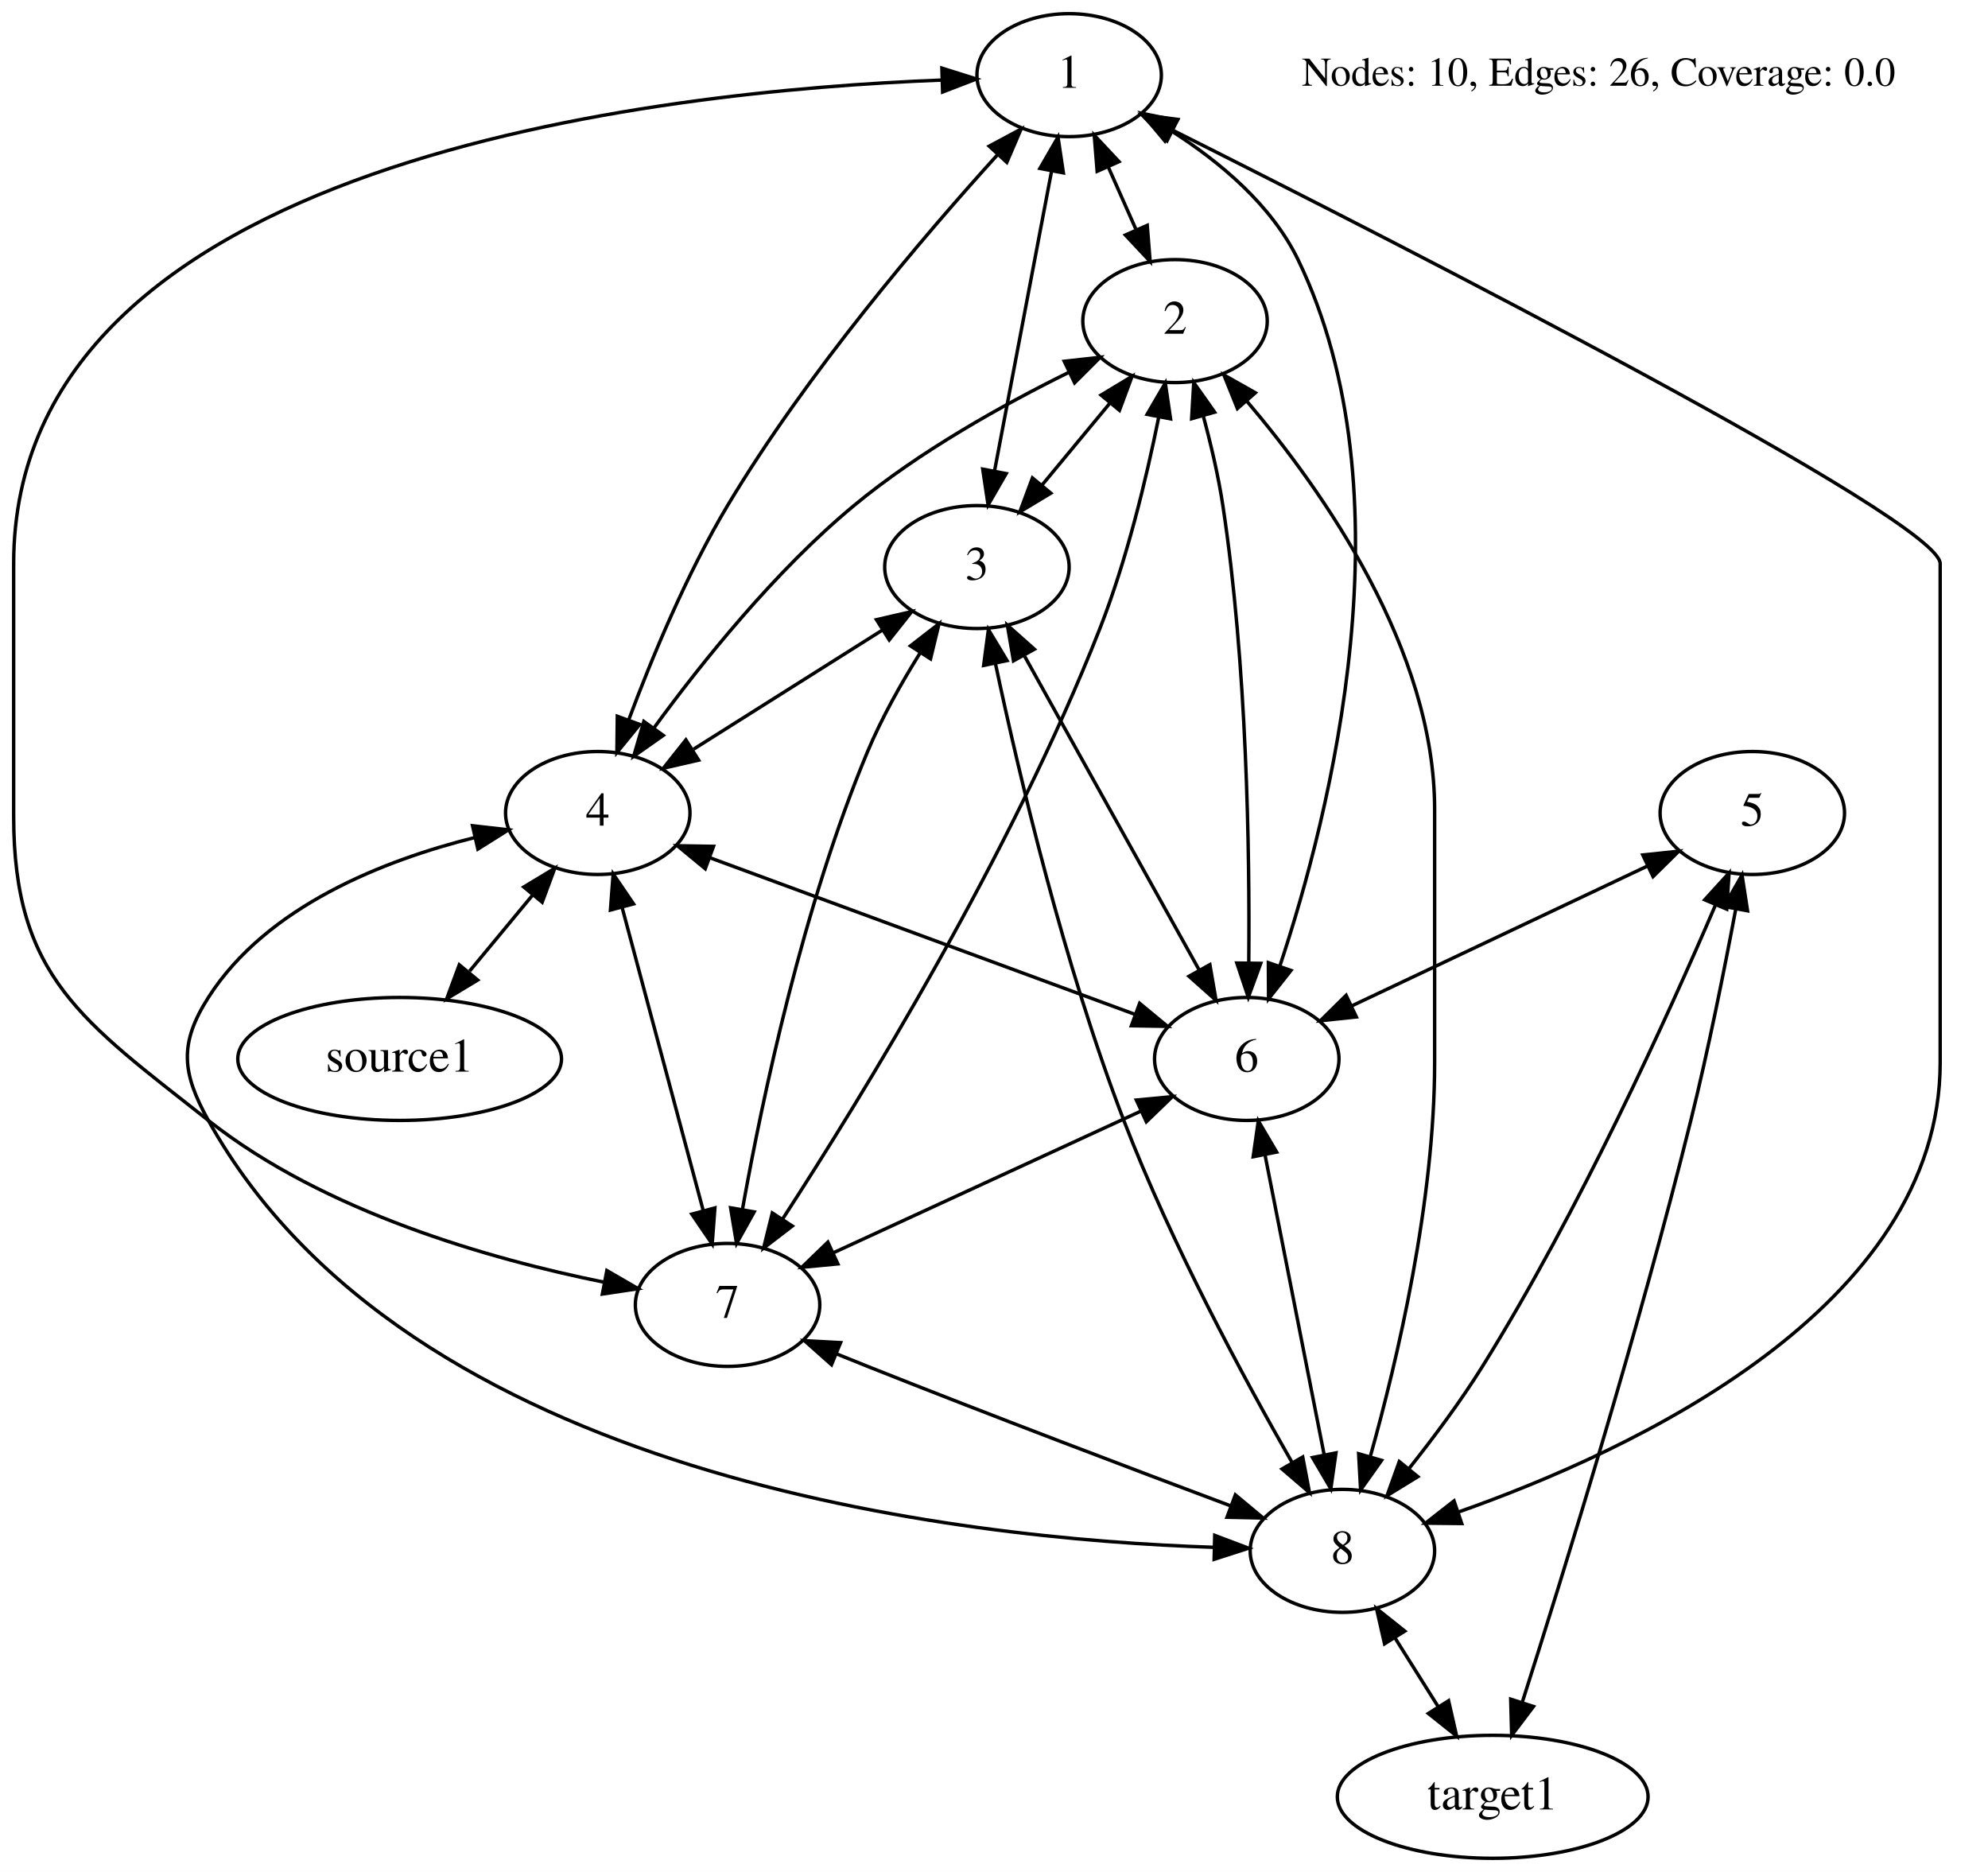
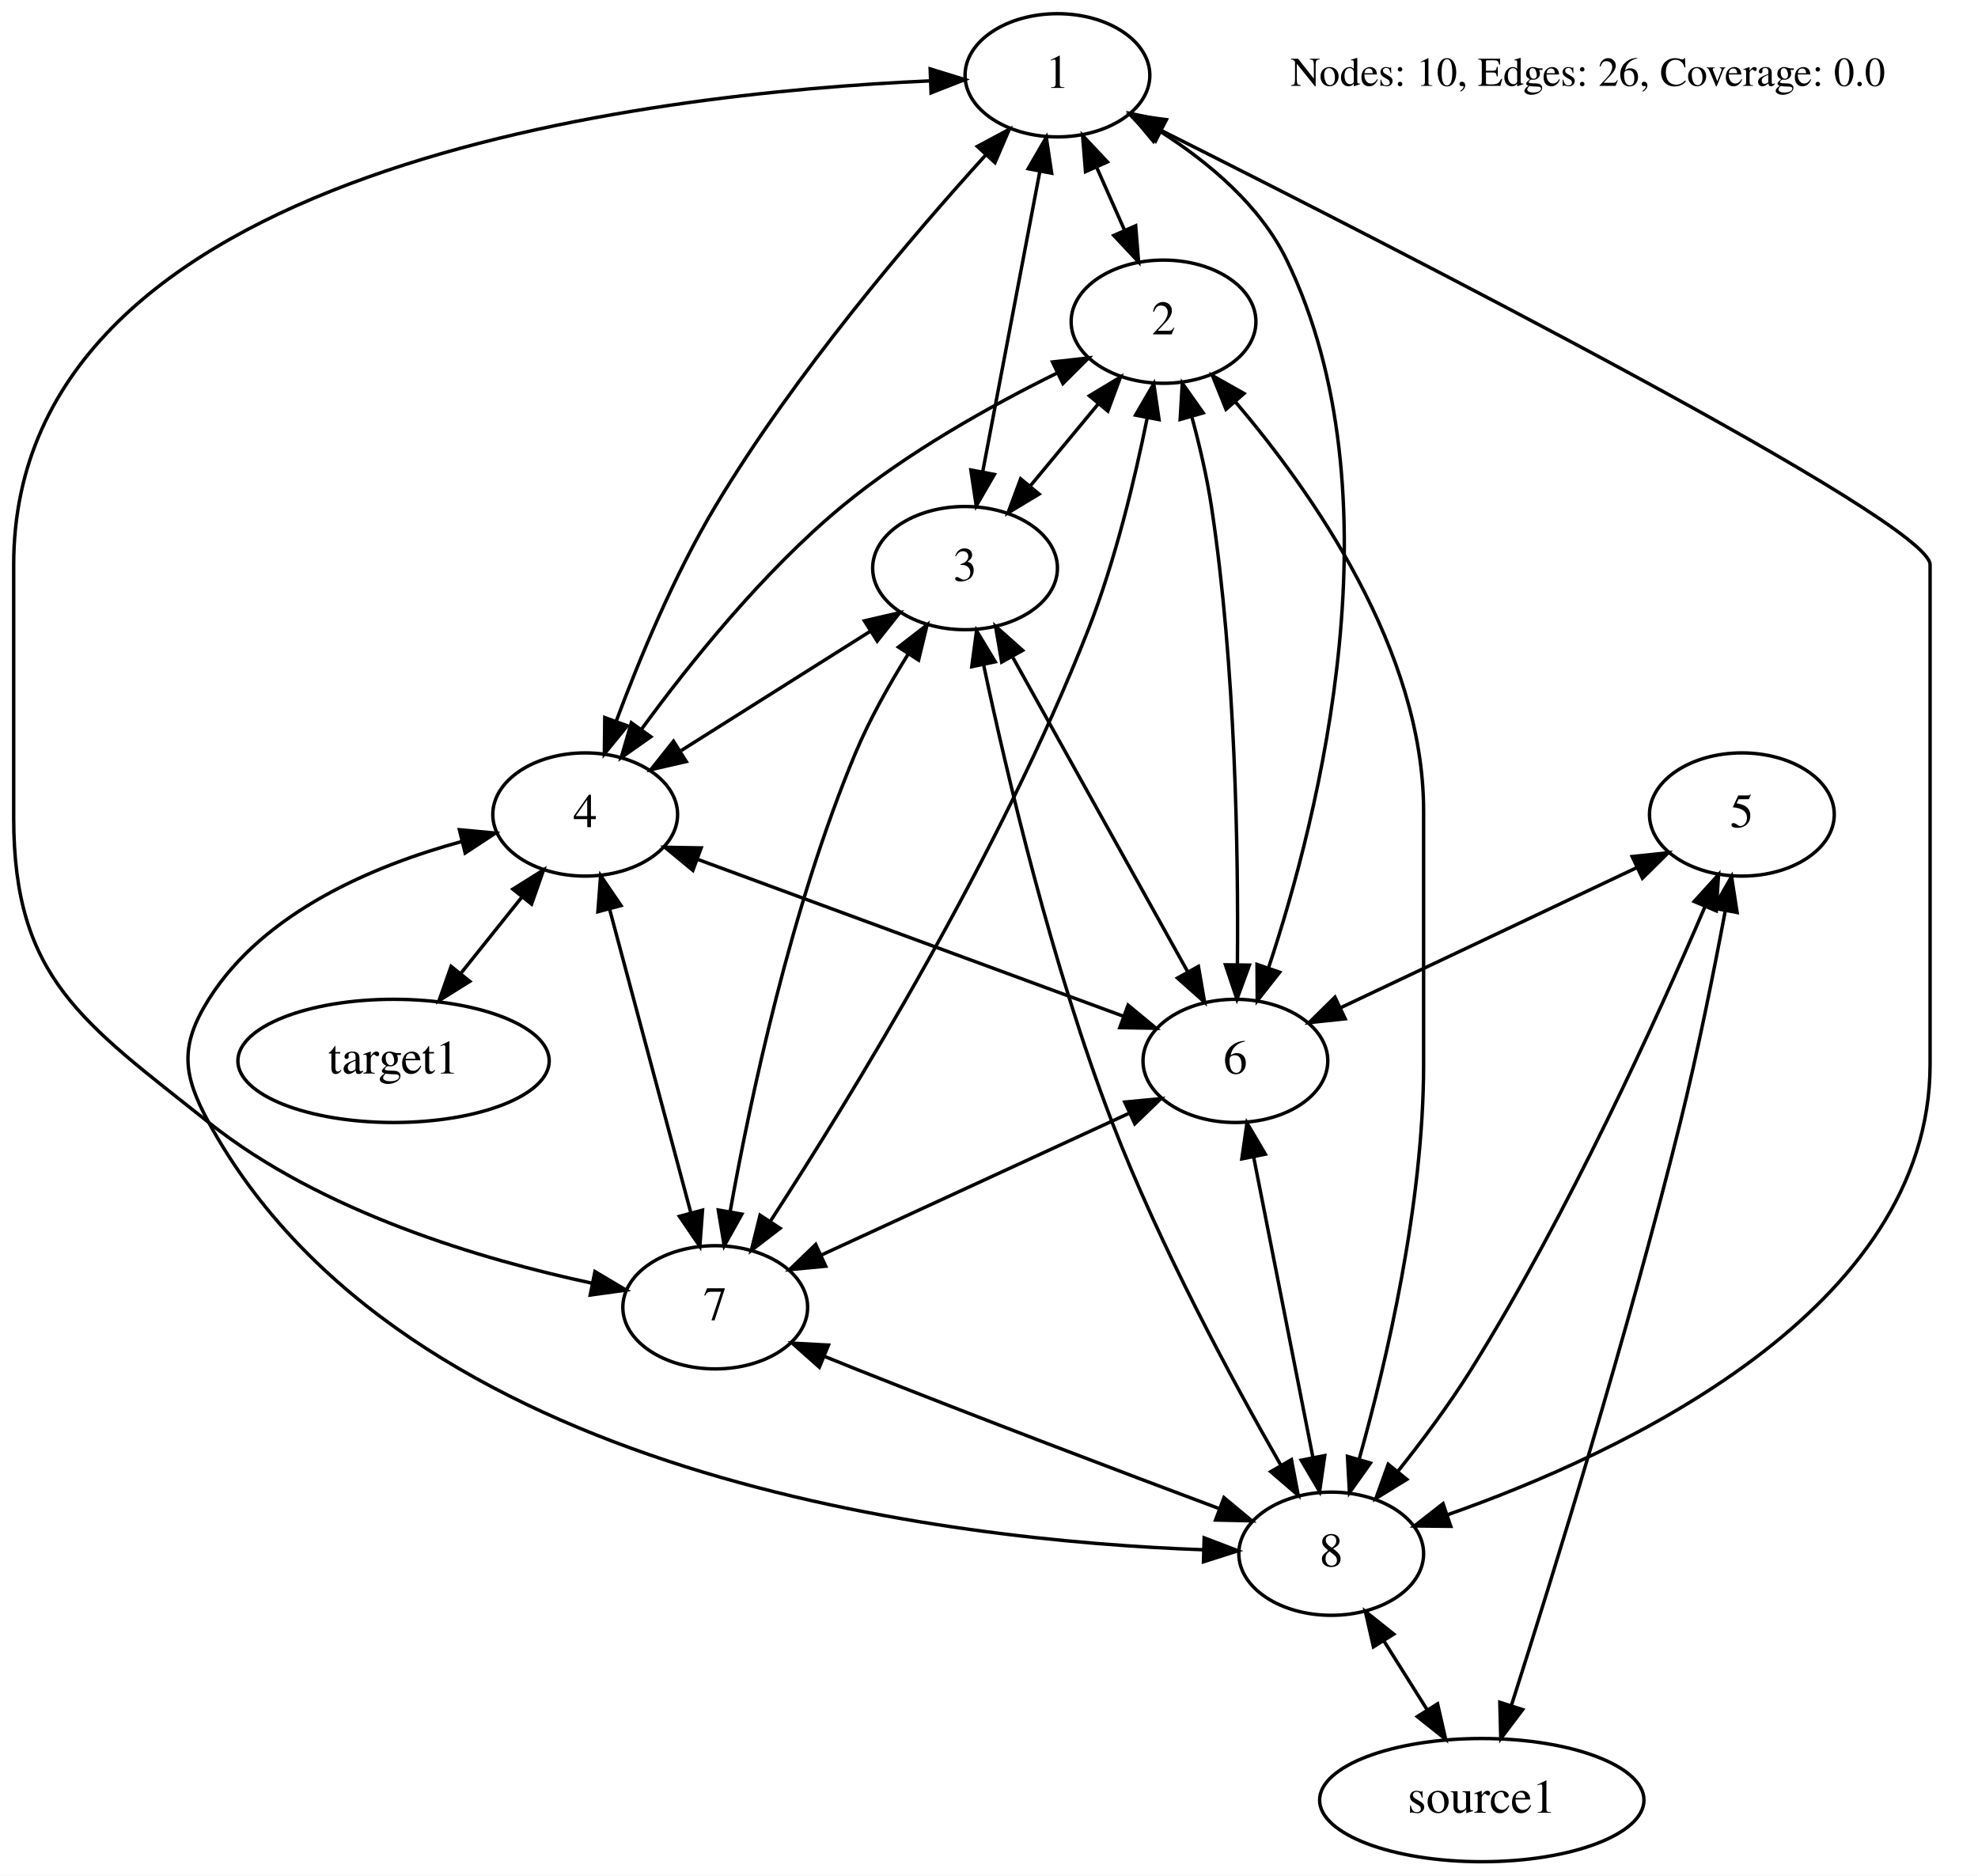
- <svg xmlns="http://www.w3.org/2000/svg" width="582pt" height="548pt" viewBox="0.00 0.00 582.00 548.00">
+ <svg xmlns="http://www.w3.org/2000/svg" width="578pt" height="548pt" viewBox="0.00 0.00 578.00 548.00">
  <g id="graph0" class="graph" transform="scale(1 1) rotate(0) translate(4 544)">
-     <polygon fill="white" stroke="transparent" points="-4,4 -4,-544 578,-544 578,4 -4,4" />
+     <polygon fill="white" stroke="transparent" points="-4,4 -4,-544 574,-544 574,4 -4,4" />
    <g id="node1" class="node">
-       <ellipse fill="none" stroke="black" cx="309" cy="-522" rx="27" ry="18" />
-       <text text-anchor="middle" x="309" y="-518.3" font-family="Times,serif" font-size="14.00">1</text>
+       <ellipse fill="none" stroke="black" cx="305" cy="-522" rx="27" ry="18" />
+       <text text-anchor="middle" x="305" y="-518.3" font-family="Times,serif" font-size="14.00">1</text>
    </g>
    <g id="node2" class="node">
-       <ellipse fill="none" stroke="black" cx="340" cy="-450" rx="27" ry="18" />
-       <text text-anchor="middle" x="340" y="-446.3" font-family="Times,serif" font-size="14.00">2</text>
+       <ellipse fill="none" stroke="black" cx="336" cy="-450" rx="27" ry="18" />
+       <text text-anchor="middle" x="336" y="-446.3" font-family="Times,serif" font-size="14.00">2</text>
    </g>
    <g id="edge1" class="edge">
-       <path fill="none" stroke="black" d="M320.42,-495.2C323.05,-489.26 325.85,-482.94 328.49,-477" />
-       <polygon fill="black" stroke="black" points="317.2,-493.85 316.35,-504.41 323.6,-496.68 317.2,-493.85" />
-       <polygon fill="black" stroke="black" points="331.86,-478.03 332.71,-467.47 325.46,-475.2 331.86,-478.03" />
+       <path fill="none" stroke="black" d="M316.42,-495.2C319.05,-489.26 321.85,-482.94 324.49,-477" />
+       <polygon fill="black" stroke="black" points="313.2,-493.85 312.35,-504.41 319.6,-496.68 313.2,-493.85" />
+       <polygon fill="black" stroke="black" points="327.86,-478.03 328.71,-467.47 321.46,-475.2 327.86,-478.03" />
    </g>
    <g id="node3" class="node">
-       <ellipse fill="none" stroke="black" cx="282" cy="-378" rx="27" ry="18" />
-       <text text-anchor="middle" x="282" y="-374.3" font-family="Times,serif" font-size="14.00">3</text>
+       <ellipse fill="none" stroke="black" cx="278" cy="-378" rx="27" ry="18" />
+       <text text-anchor="middle" x="278" y="-374.3" font-family="Times,serif" font-size="14.00">3</text>
    </g>
    <g id="edge2" class="edge">
-       <path fill="none" stroke="black" d="M303.81,-493.68C299.02,-468.49 291.94,-431.3 287.16,-406.16" />
-       <polygon fill="black" stroke="black" points="300.44,-494.7 305.74,-503.87 307.31,-493.39 300.44,-494.7" />
-       <polygon fill="black" stroke="black" points="290.57,-405.36 285.27,-396.19 283.7,-406.67 290.57,-405.36" />
+       <path fill="none" stroke="black" d="M299.81,-493.68C295.02,-468.49 287.94,-431.3 283.16,-406.16" />
+       <polygon fill="black" stroke="black" points="296.44,-494.7 301.74,-503.87 303.31,-493.39 296.44,-494.7" />
+       <polygon fill="black" stroke="black" points="286.57,-405.36 281.27,-396.19 279.7,-406.67 286.57,-405.36" />
    </g>
    <g id="node4" class="node">
-       <ellipse fill="none" stroke="black" cx="171" cy="-306" rx="27" ry="18" />
-       <text text-anchor="middle" x="171" y="-302.3" font-family="Times,serif" font-size="14.00">4</text>
+       <ellipse fill="none" stroke="black" cx="167" cy="-306" rx="27" ry="18" />
+       <text text-anchor="middle" x="167" y="-302.3" font-family="Times,serif" font-size="14.00">4</text>
    </g>
    <g id="edge3" class="edge">
-       <path fill="none" stroke="black" d="M288.05,-498.72C266.28,-474.73 232.2,-434.78 209,-396 196.99,-375.93 186.81,-351.37 180.01,-333.13" />
-       <polygon fill="black" stroke="black" points="285.59,-501.21 294.93,-506.22 290.75,-496.48 285.59,-501.21" />
-       <polygon fill="black" stroke="black" points="183.3,-331.93 176.6,-323.72 176.72,-334.32 183.3,-331.93" />
+       <path fill="none" stroke="black" d="M284.05,-498.72C262.28,-474.73 228.2,-434.78 205,-396 192.99,-375.93 182.81,-351.37 176.01,-333.13" />
+       <polygon fill="black" stroke="black" points="281.59,-501.21 290.93,-506.22 286.75,-496.48 281.59,-501.21" />
+       <polygon fill="black" stroke="black" points="179.3,-331.93 172.6,-323.72 172.72,-334.32 179.3,-331.93" />
    </g>
    <g id="node5" class="node">
-       <ellipse fill="none" stroke="black" cx="361" cy="-234" rx="27" ry="18" />
-       <text text-anchor="middle" x="361" y="-230.3" font-family="Times,serif" font-size="14.00">6</text>
+       <ellipse fill="none" stroke="black" cx="357" cy="-234" rx="27" ry="18" />
+       <text text-anchor="middle" x="357" y="-230.3" font-family="Times,serif" font-size="14.00">6</text>
    </g>
    <g id="edge4" class="edge">
-       <path fill="none" stroke="black" d="M339.15,-505.53C353.1,-496.62 368.26,-483.99 376,-468 409.18,-399.45 385.58,-306.03 370.67,-261.16" />
-       <polygon fill="black" stroke="black" points="337.04,-502.71 330.25,-510.85 340.63,-508.72 337.04,-502.71" />
-       <polygon fill="black" stroke="black" points="373.94,-259.91 367.38,-251.59 367.32,-262.19 373.94,-259.91" />
+       <path fill="none" stroke="black" d="M335.15,-505.53C349.1,-496.62 364.26,-483.99 372,-468 405.18,-399.45 381.58,-306.03 366.67,-261.16" />
+       <polygon fill="black" stroke="black" points="333.04,-502.71 326.25,-510.85 336.63,-508.72 333.04,-502.71" />
+       <polygon fill="black" stroke="black" points="369.94,-259.91 363.38,-251.59 363.32,-262.19 369.94,-259.91" />
    </g>
    <g id="node6" class="node">
-       <ellipse fill="none" stroke="black" cx="209" cy="-162" rx="27" ry="18" />
-       <text text-anchor="middle" x="209" y="-158.3" font-family="Times,serif" font-size="14.00">7</text>
+       <ellipse fill="none" stroke="black" cx="205" cy="-162" rx="27" ry="18" />
+       <text text-anchor="middle" x="205" y="-158.3" font-family="Times,serif" font-size="14.00">7</text>
    </g>
    <g id="edge5" class="edge">
-       <path fill="none" stroke="black" d="M271.68,-520.56C189.47,-517.42 0,-497.35 0,-379 0,-379 0,-379 0,-305 0,-258.03 20.13,-245.11 57,-216 91.04,-189.12 139.68,-175.35 172.7,-168.68" />
-       <polygon fill="black" stroke="black" points="271.74,-524.06 281.85,-520.88 271.96,-517.07 271.74,-524.06" />
-       <polygon fill="black" stroke="black" points="173.66,-172.06 182.83,-166.75 172.35,-165.18 173.66,-172.06" />
+       <path fill="none" stroke="black" d="M267.62,-520.36C186.19,-516.78 0,-495.83 0,-379 0,-379 0,-379 0,-305 0,-258.03 20.26,-245.26 57,-216 89.94,-189.77 136.94,-175.9 169.08,-169.03" />
+       <polygon fill="black" stroke="black" points="267.81,-523.87 277.93,-520.74 268.07,-516.87 267.81,-523.87" />
+       <polygon fill="black" stroke="black" points="169.85,-172.44 178.96,-167.03 168.47,-165.58 169.85,-172.44" />
    </g>
    <g id="node7" class="node">
-       <ellipse fill="none" stroke="black" cx="389" cy="-90" rx="27" ry="18" />
-       <text text-anchor="middle" x="389" y="-86.3" font-family="Times,serif" font-size="14.00">8</text>
+       <ellipse fill="none" stroke="black" cx="385" cy="-90" rx="27" ry="18" />
+       <text text-anchor="middle" x="385" y="-86.3" font-family="Times,serif" font-size="14.00">8</text>
    </g>
    <g id="edge6" class="edge">
-       <path fill="none" stroke="black" d="M339.62,-505.73C407.37,-471.72 564,-391.71 564,-379 564,-379 564,-379 564,-233 564,-161.11 473.84,-119.26 422.95,-101.37" />
-       <polygon fill="black" stroke="black" points="337.67,-502.79 330.3,-510.4 340.81,-509.05 337.67,-502.79" />
-       <polygon fill="black" stroke="black" points="423.93,-98 413.33,-98.11 421.68,-104.63 423.93,-98" />
+       <path fill="none" stroke="black" d="M335.62,-505.73C403.37,-471.72 560,-391.71 560,-379 560,-379 560,-379 560,-233 560,-161.11 469.84,-119.26 418.95,-101.37" />
+       <polygon fill="black" stroke="black" points="333.67,-502.79 326.3,-510.4 336.81,-509.05 333.67,-502.79" />
+       <polygon fill="black" stroke="black" points="419.93,-98 409.33,-98.11 417.68,-104.63 419.93,-98" />
    </g>
    <g id="edge7" class="edge">
-       <path fill="none" stroke="black" d="M320.84,-425.87C314.49,-418.21 307.43,-409.69 301.09,-402.04" />
-       <polygon fill="black" stroke="black" points="318.34,-428.34 327.41,-433.81 323.73,-423.88 318.34,-428.34" />
-       <polygon fill="black" stroke="black" points="303.64,-399.63 294.56,-394.16 298.25,-404.09 303.64,-399.63" />
+       <path fill="none" stroke="black" d="M316.84,-425.87C310.49,-418.21 303.43,-409.69 297.09,-402.04" />
+       <polygon fill="black" stroke="black" points="314.34,-428.34 323.41,-433.81 319.73,-423.88 314.34,-428.34" />
+       <polygon fill="black" stroke="black" points="299.64,-399.63 290.56,-394.16 294.25,-404.09 299.64,-399.63" />
    </g>
    <g id="edge8" class="edge">
-       <path fill="none" stroke="black" d="M308.87,-434.98C289.66,-425.5 265.13,-411.85 246,-396 222.93,-376.88 201.42,-350.05 187.41,-330.85" />
-       <polygon fill="black" stroke="black" points="307.56,-438.23 318.09,-439.41 310.6,-431.93 307.56,-438.23" />
-       <polygon fill="black" stroke="black" points="190.18,-328.72 181.52,-322.63 184.49,-332.8 190.18,-328.72" />
+       <path fill="none" stroke="black" d="M304.87,-434.98C285.66,-425.5 261.13,-411.85 242,-396 218.93,-376.88 197.42,-350.05 183.41,-330.85" />
+       <polygon fill="black" stroke="black" points="303.56,-438.23 314.09,-439.41 306.6,-431.93 303.56,-438.23" />
+       <polygon fill="black" stroke="black" points="186.18,-328.72 177.52,-322.63 180.49,-332.8 186.18,-328.72" />
    </g>
    <g id="edge9" class="edge">
-       <path fill="none" stroke="black" d="M348.22,-422.39C350.49,-414.02 352.68,-404.7 354,-396 361.07,-349.48 361.87,-294.6 361.59,-262.42" />
-       <polygon fill="black" stroke="black" points="344.86,-421.43 345.48,-432.01 351.59,-423.35 344.86,-421.43" />
-       <polygon fill="black" stroke="black" points="365.09,-261.99 361.45,-252.04 358.09,-262.08 365.09,-261.99" />
+       <path fill="none" stroke="black" d="M344.22,-422.39C346.49,-414.02 348.68,-404.7 350,-396 357.07,-349.48 357.87,-294.6 357.59,-262.42" />
+       <polygon fill="black" stroke="black" points="340.86,-421.43 341.48,-432.01 347.59,-423.35 340.86,-421.43" />
+       <polygon fill="black" stroke="black" points="361.09,-261.99 357.45,-252.04 354.09,-262.08 361.09,-261.99" />
    </g>
    <g id="edge10" class="edge">
-       <path fill="none" stroke="black" d="M335.21,-421.8C331.59,-403.88 325.88,-380.1 318,-360 292.21,-294.25 248.52,-223.18 225.05,-187.05" />
-       <polygon fill="black" stroke="black" points="331.82,-422.7 337.15,-431.86 338.69,-421.38 331.82,-422.7" />
-       <polygon fill="black" stroke="black" points="227.95,-185.09 219.55,-178.64 222.1,-188.92 227.95,-185.09" />
+       <path fill="none" stroke="black" d="M331.21,-421.8C327.59,-403.88 321.88,-380.1 314,-360 288.21,-294.25 244.52,-223.18 221.05,-187.05" />
+       <polygon fill="black" stroke="black" points="327.82,-422.7 333.15,-431.86 334.69,-421.38 327.82,-422.7" />
+       <polygon fill="black" stroke="black" points="223.95,-185.09 215.55,-178.64 218.1,-188.92 223.95,-185.09" />
    </g>
    <g id="edge11" class="edge">
-       <path fill="none" stroke="black" d="M360.91,-426.69C383.4,-400.26 416,-353.88 416,-307 416,-307 416,-307 416,-233 416,-192.28 405.15,-146.13 397.21,-117.79" />
-       <polygon fill="black" stroke="black" points="358.26,-424.4 354.3,-434.23 363.52,-429.02 358.26,-424.4" />
-       <polygon fill="black" stroke="black" points="400.47,-116.49 394.33,-107.85 393.75,-118.43 400.47,-116.49" />
+       <path fill="none" stroke="black" d="M356.91,-426.69C379.4,-400.26 412,-353.88 412,-307 412,-307 412,-307 412,-233 412,-192.28 401.15,-146.13 393.21,-117.79" />
+       <polygon fill="black" stroke="black" points="354.26,-424.4 350.3,-434.23 359.52,-429.02 354.26,-424.4" />
+       <polygon fill="black" stroke="black" points="396.47,-116.49 390.33,-107.85 389.75,-118.43 396.47,-116.49" />
    </g>
    <g id="edge12" class="edge">
-       <path fill="none" stroke="black" d="M254.25,-359.5C237.41,-348.88 215.97,-335.36 199.07,-324.7" />
-       <polygon fill="black" stroke="black" points="252.59,-362.59 262.92,-364.97 256.33,-356.67 252.59,-362.59" />
-       <polygon fill="black" stroke="black" points="200.53,-321.48 190.2,-319.11 196.8,-327.41 200.53,-321.48" />
+       <path fill="none" stroke="black" d="M250.25,-359.5C233.41,-348.88 211.97,-335.36 195.07,-324.7" />
+       <polygon fill="black" stroke="black" points="248.59,-362.59 258.92,-364.97 252.33,-356.67 248.59,-362.59" />
+       <polygon fill="black" stroke="black" points="196.53,-321.48 186.2,-319.11 192.8,-327.41 196.53,-321.48" />
    </g>
    <g id="edge13" class="edge">
-       <path fill="none" stroke="black" d="M295.98,-351.87C310.39,-325.98 332.71,-285.84 347.09,-260" />
-       <polygon fill="black" stroke="black" points="292.71,-350.55 290.91,-360.99 298.83,-353.95 292.71,-350.55" />
-       <polygon fill="black" stroke="black" points="350.2,-261.61 352,-251.17 344.08,-258.21 350.2,-261.61" />
+       <path fill="none" stroke="black" d="M291.98,-351.87C306.39,-325.98 328.71,-285.84 343.09,-260" />
+       <polygon fill="black" stroke="black" points="288.71,-350.55 286.91,-360.99 294.83,-353.95 288.71,-350.55" />
+       <polygon fill="black" stroke="black" points="346.2,-261.61 348,-251.17 340.08,-258.21 346.2,-261.61" />
    </g>
    <g id="edge14" class="edge">
-       <path fill="none" stroke="black" d="M265.36,-352.84C259.88,-344.06 254.13,-333.86 250,-324 231.1,-278.82 219.23,-222.74 213.38,-190.1" />
-       <polygon fill="black" stroke="black" points="262.54,-354.92 270.91,-361.41 268.42,-351.12 262.54,-354.92" />
-       <polygon fill="black" stroke="black" points="216.79,-189.23 211.63,-179.98 209.89,-190.43 216.79,-189.23" />
+       <path fill="none" stroke="black" d="M261.36,-352.84C255.88,-344.06 250.13,-333.86 246,-324 227.1,-278.82 215.23,-222.74 209.38,-190.1" />
+       <polygon fill="black" stroke="black" points="258.54,-354.92 266.91,-361.41 264.42,-351.12 258.54,-354.92" />
+       <polygon fill="black" stroke="black" points="212.79,-189.23 207.63,-179.98 205.89,-190.43 212.79,-189.23" />
    </g>
    <g id="edge15" class="edge">
-       <path fill="none" stroke="black" d="M287.45,-349.61C294.35,-317.12 307.46,-261.61 325,-216 338.89,-179.88 360.16,-140.5 374.32,-115.78" />
-       <polygon fill="black" stroke="black" points="283.97,-349.2 285.36,-359.7 290.82,-350.62 283.97,-349.2" />
-       <polygon fill="black" stroke="black" points="377.38,-117.48 379.36,-107.07 371.32,-113.97 377.38,-117.48" />
+       <path fill="none" stroke="black" d="M283.45,-349.61C290.35,-317.12 303.46,-261.61 321,-216 334.89,-179.88 356.16,-140.5 370.32,-115.78" />
+       <polygon fill="black" stroke="black" points="279.97,-349.2 281.36,-359.7 286.82,-350.62 279.97,-349.2" />
+       <polygon fill="black" stroke="black" points="373.38,-117.48 375.36,-107.07 367.32,-113.97 373.38,-117.48" />
    </g>
    <g id="edge16" class="edge">
-       <path fill="none" stroke="black" d="M203.94,-292.86C238.76,-280.04 293.34,-259.93 328.12,-247.11" />
-       <polygon fill="black" stroke="black" points="202.47,-289.68 194.3,-296.42 204.89,-296.24 202.47,-289.68" />
-       <polygon fill="black" stroke="black" points="329.64,-250.29 337.81,-243.54 327.22,-243.72 329.64,-250.29" />
+       <path fill="none" stroke="black" d="M199.94,-292.86C234.76,-280.04 289.34,-259.93 324.12,-247.11" />
+       <polygon fill="black" stroke="black" points="198.47,-289.68 190.3,-296.42 200.89,-296.24 198.47,-289.68" />
+       <polygon fill="black" stroke="black" points="325.64,-250.29 333.81,-243.54 323.22,-243.72 325.64,-250.29" />
    </g>
    <g id="edge17" class="edge">
-       <path fill="none" stroke="black" d="M178.14,-278.31C184.94,-252.9 195.12,-214.87 201.9,-189.52" />
-       <polygon fill="black" stroke="black" points="174.71,-277.59 175.51,-288.15 181.47,-279.4 174.71,-277.59" />
-       <polygon fill="black" stroke="black" points="205.29,-190.39 204.5,-179.82 198.53,-188.58 205.29,-190.39" />
+       <path fill="none" stroke="black" d="M174.14,-278.31C180.94,-252.9 191.12,-214.87 197.9,-189.52" />
+       <polygon fill="black" stroke="black" points="170.71,-277.59 171.51,-288.15 177.47,-279.4 170.71,-277.59" />
+       <polygon fill="black" stroke="black" points="201.29,-190.39 200.5,-179.82 194.53,-188.58 201.29,-190.39" />
    </g>
    <g id="edge18" class="edge">
-       <path fill="none" stroke="black" d="M135.12,-298.85C108.53,-292.22 74.07,-278.76 57,-252 48.4,-238.51 49.22,-229.98 57,-216 115.36,-111.09 277.31,-93.47 351.28,-91.04" />
-       <polygon fill="black" stroke="black" points="134.34,-302.27 144.87,-301.08 135.9,-295.44 134.34,-302.27" />
-       <polygon fill="black" stroke="black" points="351.62,-94.53 361.53,-90.78 351.45,-87.53 351.62,-94.53" />
+       <path fill="none" stroke="black" d="M131.06,-298.14C105.57,-291.2 73.13,-277.67 57,-252 48.49,-238.45 49.33,-230.04 57,-216 113.92,-111.75 274.31,-93.78 347.61,-91.15" />
+       <polygon fill="black" stroke="black" points="130.24,-301.55 140.79,-300.57 131.93,-294.75 130.24,-301.55" />
+       <polygon fill="black" stroke="black" points="347.87,-94.64 357.77,-90.86 347.67,-87.64 347.87,-94.64" />
    </g>
    <g id="node8" class="node">
-       <ellipse fill="none" stroke="black" cx="113" cy="-234" rx="47.39" ry="18" />
-       <text text-anchor="middle" x="113" y="-230.3" font-family="Times,serif" font-size="14.00">source1</text>
+       <ellipse fill="none" stroke="black" cx="111" cy="-234" rx="45.49" ry="18" />
+       <text text-anchor="middle" x="111" y="-230.3" font-family="Times,serif" font-size="14.00">target1</text>
    </g>
    <g id="edge19" class="edge">
-       <path fill="none" stroke="black" d="M151.88,-281.92C145.98,-274.81 139.47,-266.95 133.49,-259.73" />
-       <polygon fill="black" stroke="black" points="149.34,-284.34 158.41,-289.81 154.73,-279.88 149.34,-284.34" />
-       <polygon fill="black" stroke="black" points="135.85,-257.1 126.78,-251.63 130.46,-261.56 135.85,-257.1" />
+       <path fill="none" stroke="black" d="M148.54,-281.92C142.84,-274.81 136.56,-266.95 130.78,-259.73" />
+       <polygon fill="black" stroke="black" points="145.87,-284.19 154.85,-289.81 151.33,-279.82 145.87,-284.19" />
+       <polygon fill="black" stroke="black" points="133.28,-257.25 124.3,-251.63 127.82,-261.62 133.28,-257.25" />
    </g>
    <g id="edge23" class="edge">
-       <path fill="none" stroke="black" d="M329.79,-218.63C303.48,-206.51 266.04,-189.27 239.84,-177.2" />
-       <polygon fill="black" stroke="black" points="328.67,-221.97 339.22,-222.97 331.6,-215.61 328.67,-221.97" />
-       <polygon fill="black" stroke="black" points="241.28,-174.01 230.74,-173.01 238.36,-180.37 241.28,-174.01" />
+       <path fill="none" stroke="black" d="M325.79,-218.63C299.48,-206.51 262.04,-189.27 235.84,-177.2" />
+       <polygon fill="black" stroke="black" points="324.67,-221.97 335.22,-222.97 327.6,-215.61 324.67,-221.97" />
+       <polygon fill="black" stroke="black" points="237.28,-174.01 226.74,-173.01 234.36,-180.37 237.28,-174.01" />
    </g>
    <g id="edge24" class="edge">
-       <path fill="none" stroke="black" d="M366.31,-206.06C371.28,-180.88 378.65,-143.47 383.64,-118.2" />
-       <polygon fill="black" stroke="black" points="362.88,-205.38 364.38,-215.87 369.75,-206.74 362.88,-205.38" />
-       <polygon fill="black" stroke="black" points="387.11,-118.68 385.61,-108.19 380.24,-117.32 387.11,-118.68" />
+       <path fill="none" stroke="black" d="M362.31,-206.06C367.28,-180.88 374.65,-143.47 379.64,-118.2" />
+       <polygon fill="black" stroke="black" points="358.88,-205.38 360.38,-215.87 365.75,-206.74 358.88,-205.38" />
+       <polygon fill="black" stroke="black" points="383.11,-118.68 381.61,-108.19 376.24,-117.32 383.11,-118.68" />
    </g>
    <g id="edge25" class="edge">
-       <path fill="none" stroke="black" d="M241.04,-147.61C244.06,-146.38 247.09,-145.16 250,-144 286.28,-129.57 328.18,-113.7 356.42,-103.12" />
-       <polygon fill="black" stroke="black" points="239.43,-144.49 231.51,-151.53 242.09,-150.96 239.43,-144.49" />
-       <polygon fill="black" stroke="black" points="357.66,-106.39 365.8,-99.61 355.21,-99.84 357.66,-106.39" />
+       <path fill="none" stroke="black" d="M237.04,-147.61C240.06,-146.38 243.09,-145.16 246,-144 282.28,-129.57 324.18,-113.7 352.42,-103.12" />
+       <polygon fill="black" stroke="black" points="235.43,-144.49 227.51,-151.53 238.09,-150.96 235.43,-144.49" />
+       <polygon fill="black" stroke="black" points="353.66,-106.39 361.8,-99.61 351.21,-99.84 353.66,-106.39" />
    </g>
    <g id="node10" class="node">
-       <ellipse fill="none" stroke="black" cx="433" cy="-18" rx="45.49" ry="18" />
-       <text text-anchor="middle" x="433" y="-14.3" font-family="Times,serif" font-size="14.00">target1</text>
+       <ellipse fill="none" stroke="black" cx="429" cy="-18" rx="47.39" ry="18" />
+       <text text-anchor="middle" x="429" y="-14.3" font-family="Times,serif" font-size="14.00">source1</text>
    </g>
    <g id="edge26" class="edge">
-       <path fill="none" stroke="black" d="M404.42,-64.47C408.51,-57.96 412.95,-50.9 417.07,-44.34" />
-       <polygon fill="black" stroke="black" points="401.34,-62.79 398.98,-73.12 407.27,-66.51 401.34,-62.79" />
-       <polygon fill="black" stroke="black" points="420.08,-46.13 422.44,-35.8 414.16,-42.4 420.08,-46.13" />
+       <path fill="none" stroke="black" d="M400.42,-64.47C404.51,-57.96 408.95,-50.9 413.07,-44.34" />
+       <polygon fill="black" stroke="black" points="397.34,-62.79 394.98,-73.12 403.27,-66.51 397.34,-62.79" />
+       <polygon fill="black" stroke="black" points="416.08,-46.13 418.44,-35.8 410.16,-42.4 416.08,-46.13" />
    </g>
    <g id="node9" class="node">
-       <ellipse fill="none" stroke="black" cx="509" cy="-306" rx="27" ry="18" />
-       <text text-anchor="middle" x="509" y="-302.3" font-family="Times,serif" font-size="14.00">5</text>
+       <ellipse fill="none" stroke="black" cx="505" cy="-306" rx="27" ry="18" />
+       <text text-anchor="middle" x="505" y="-302.3" font-family="Times,serif" font-size="14.00">5</text>
    </g>
    <g id="edge20" class="edge">
-       <path fill="none" stroke="black" d="M478.33,-290.49C452.96,-278.5 417.1,-261.53 391.72,-249.53" />
-       <polygon fill="black" stroke="black" points="476.94,-293.71 487.48,-294.82 479.94,-287.38 476.94,-293.71" />
-       <polygon fill="black" stroke="black" points="393.08,-246.3 382.55,-245.19 390.09,-252.63 393.08,-246.3" />
+       <path fill="none" stroke="black" d="M474.33,-290.49C448.96,-278.5 413.1,-261.53 387.72,-249.53" />
+       <polygon fill="black" stroke="black" points="472.94,-293.71 483.48,-294.82 475.94,-287.38 472.94,-293.71" />
+       <polygon fill="black" stroke="black" points="389.08,-246.3 378.55,-245.19 386.09,-252.63 389.08,-246.3" />
    </g>
    <g id="edge21" class="edge">
-       <path fill="none" stroke="black" d="M498.26,-279.16C484.31,-246.63 458.35,-189.5 430,-144 423.59,-133.72 415.62,-123.03 408.4,-113.97" />
-       <polygon fill="black" stroke="black" points="495.06,-280.59 502.19,-288.43 501.51,-277.85 495.06,-280.59" />
-       <polygon fill="black" stroke="black" points="411.09,-111.72 402.06,-106.17 405.65,-116.14 411.09,-111.72" />
+       <path fill="none" stroke="black" d="M494.26,-279.16C480.31,-246.63 454.35,-189.5 426,-144 419.59,-133.72 411.62,-123.03 404.4,-113.97" />
+       <polygon fill="black" stroke="black" points="491.06,-280.59 498.19,-288.43 497.51,-277.85 491.06,-280.59" />
+       <polygon fill="black" stroke="black" points="407.09,-111.72 398.06,-106.17 401.65,-116.14 407.09,-111.72" />
    </g>
    <g id="edge22" class="edge">
-       <path fill="none" stroke="black" d="M504.11,-277.66C500.79,-259.98 496.09,-236.53 491,-216 475.75,-154.48 453.71,-83.39 441.66,-45.7" />
-       <polygon fill="black" stroke="black" points="500.73,-278.64 505.99,-287.84 507.61,-277.37 500.73,-278.64" />
-       <polygon fill="black" stroke="black" points="444.94,-44.44 438.55,-35.99 438.27,-46.58 444.94,-44.44" />
+       <path fill="none" stroke="black" d="M500.11,-277.66C496.79,-259.98 492.09,-236.53 487,-216 471.75,-154.48 449.71,-83.39 437.66,-45.7" />
+       <polygon fill="black" stroke="black" points="496.73,-278.64 501.99,-287.84 503.61,-277.37 496.73,-278.64" />
+       <polygon fill="black" stroke="black" points="440.94,-44.44 434.55,-35.99 434.27,-46.58 440.94,-44.44" />
    </g>
    <g id="node11" class="node">
-       <text text-anchor="middle" x="464" y="-518.9" font-family="Times,serif" font-size="12.00">Nodes: 10, Edges: 26, Coverage: 0.0</text>
+       <text text-anchor="middle" x="460" y="-518.9" font-family="Times,serif" font-size="12.00">Nodes: 10, Edges: 26, Coverage: 0.0</text>
    </g>
  </g>
</svg>
